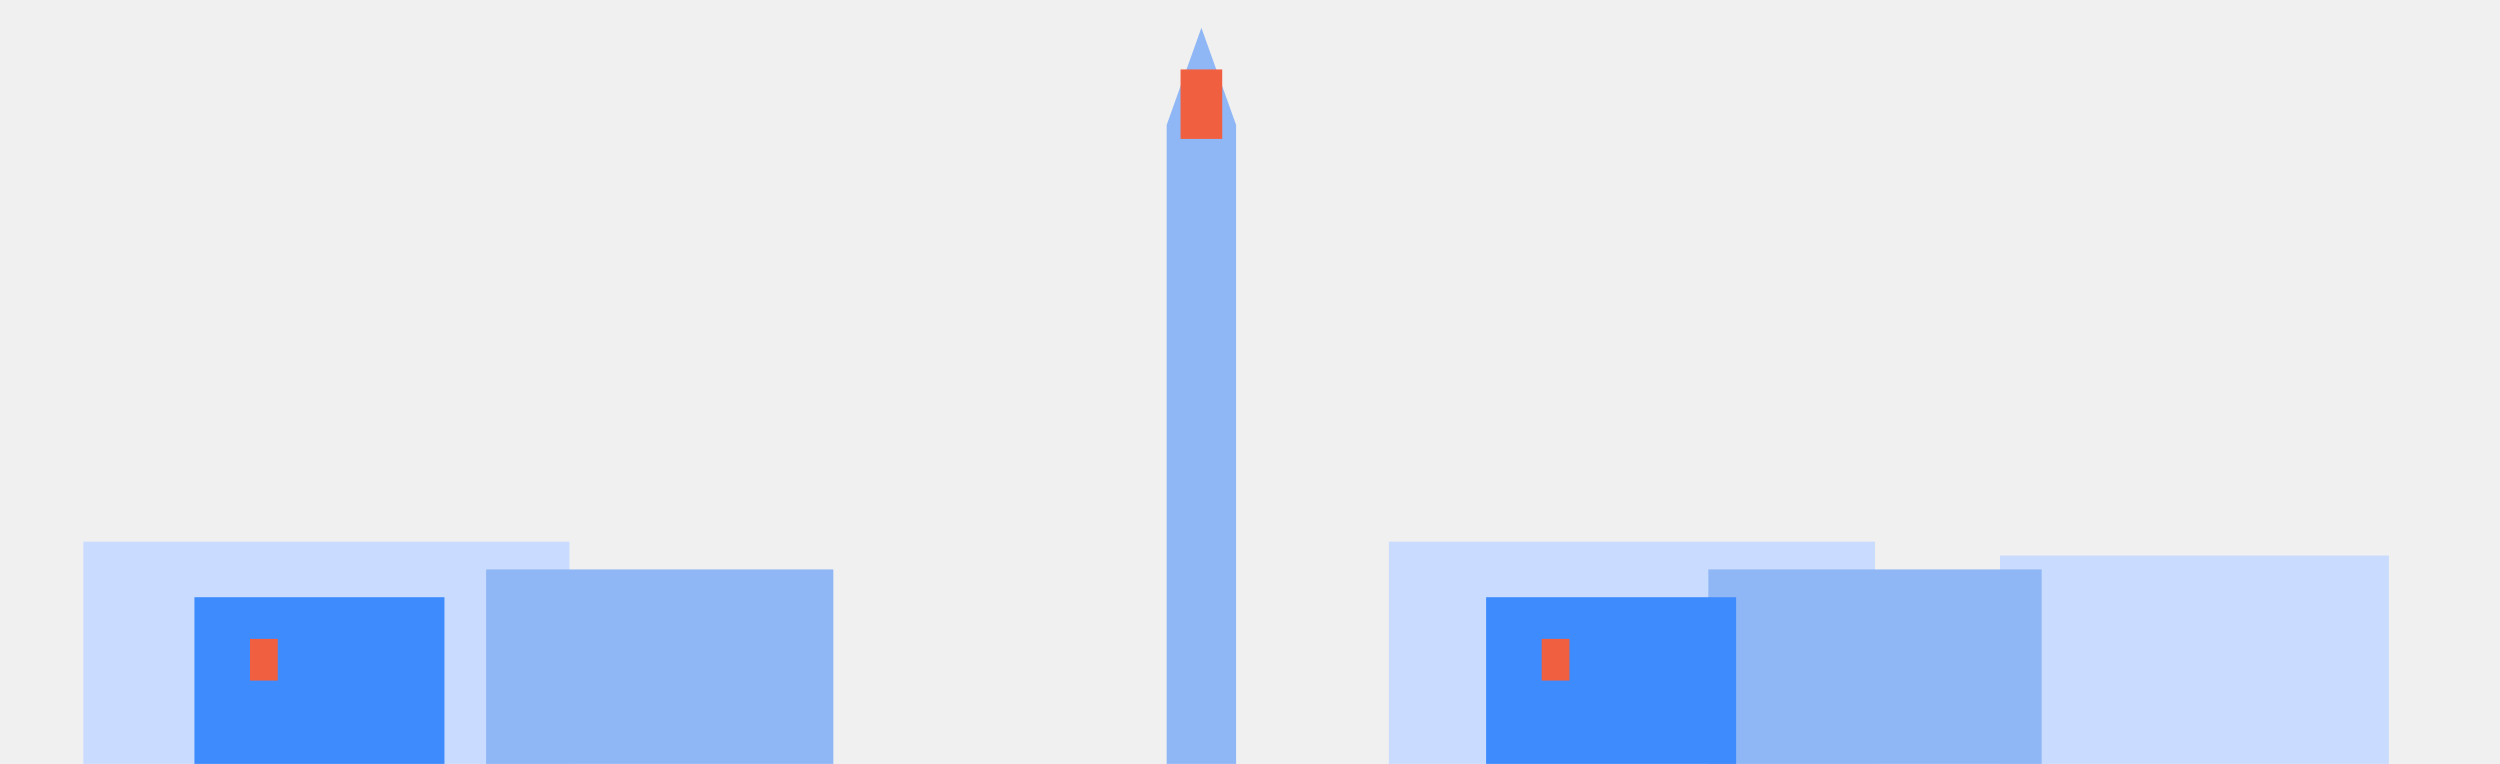
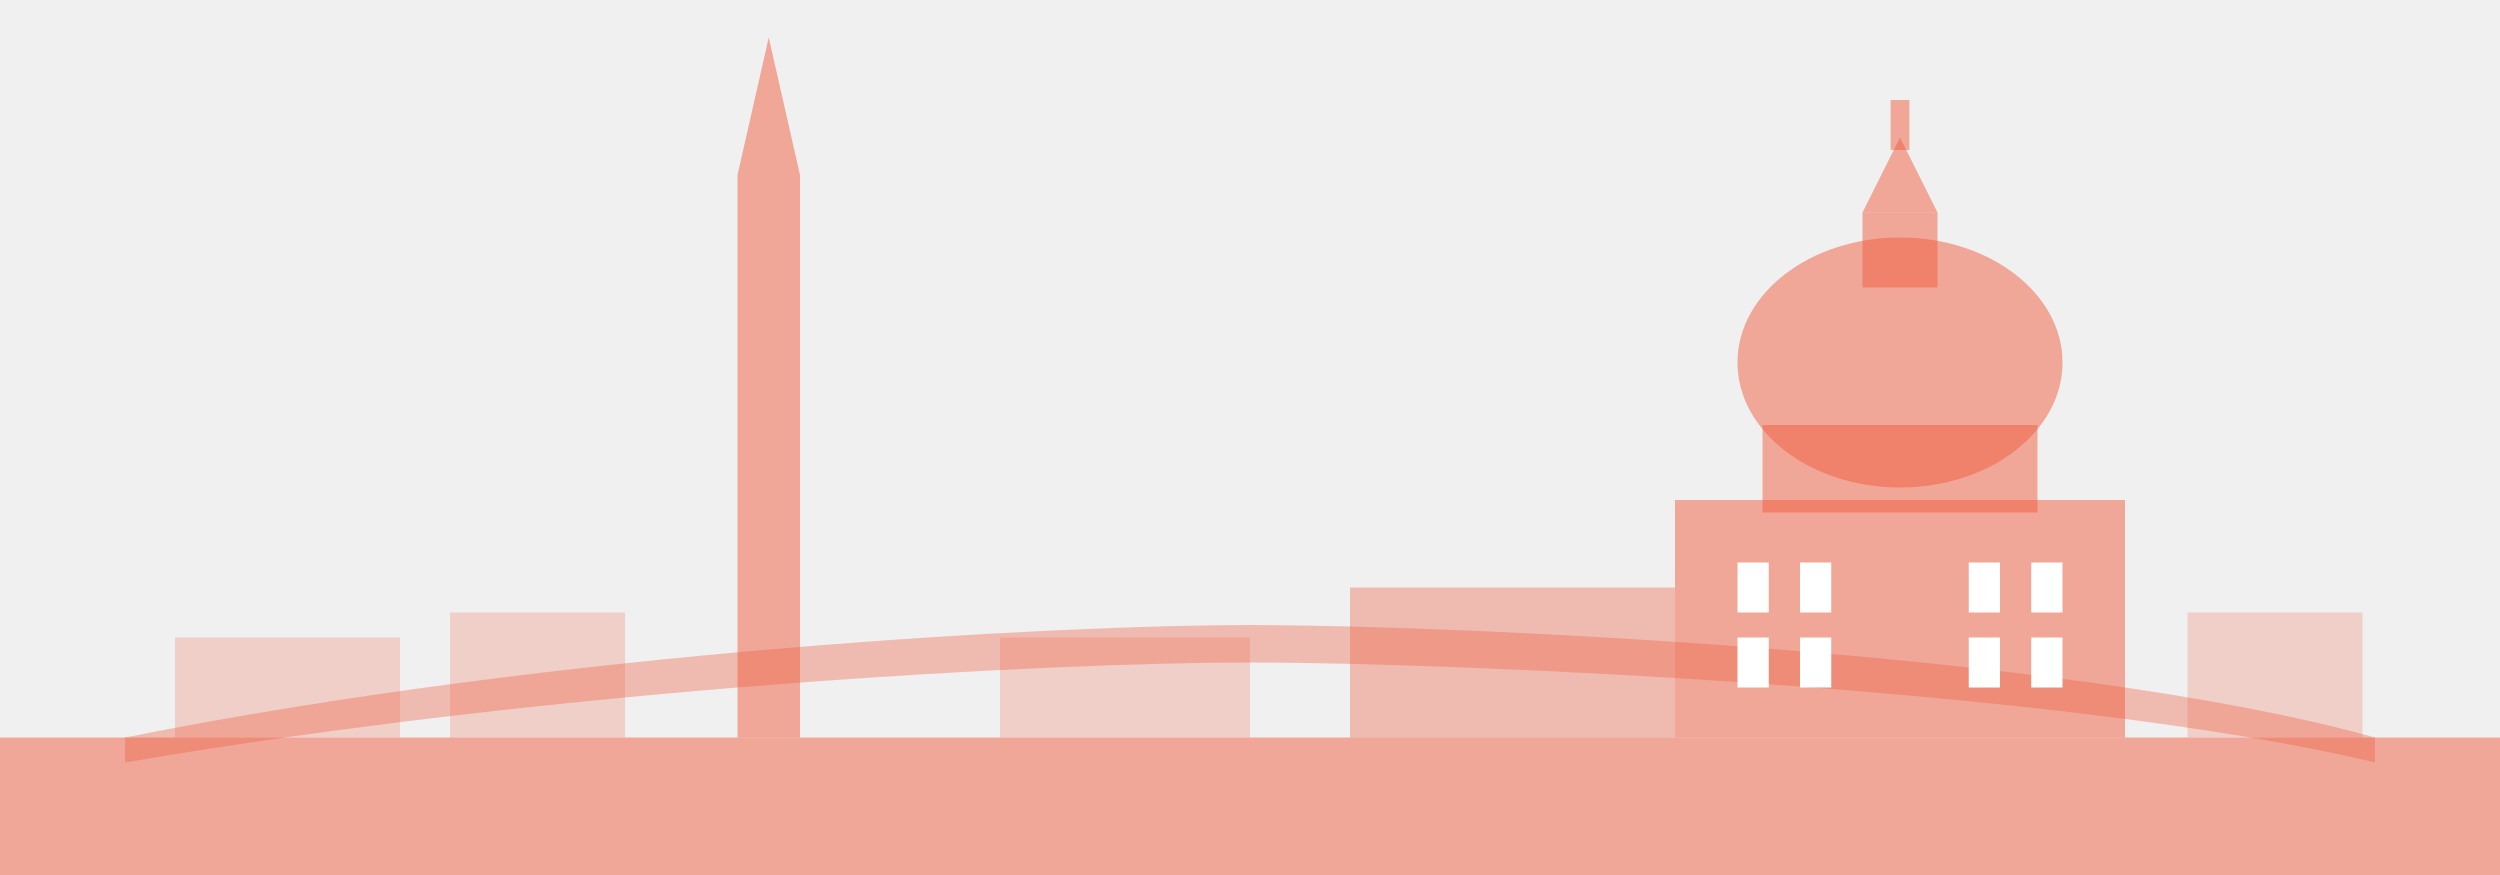
- <svg xmlns="http://www.w3.org/2000/svg" viewBox="0 0 360 110" aria-hidden="true" focusable="false" preserveAspectRatio="xMidYMax meet">
-   <g fill="#c9dcff">
-     <rect x="12" y="78" width="70" height="32" />
-     <rect x="200" y="78" width="70" height="32" />
-     <rect x="288" y="80" width="56" height="30" />
+ <svg xmlns="http://www.w3.org/2000/svg" viewBox="0 0 400 140" aria-hidden="true" focusable="false" preserveAspectRatio="xMidYMax meet">
+   <g fill="#f05f40" fill-opacity="0.22">
+     <rect x="28" y="102" width="36" height="16" />
+     <rect x="72" y="98" width="28" height="20" />
+     <rect x="160" y="102" width="40" height="16" />
+     <rect x="350" y="98" width="28" height="20" />
  </g>
-   <g fill="#8fb6f5">
-     <rect x="70" y="82" width="50" height="28" />
-     <rect x="168" y="18" width="10" height="92" />
-     <polygon points="173,4 178,18 168,18" />
-     <rect x="246" y="82" width="48" height="28" />
+   <g fill="#f05f40" fill-opacity="0.36">
+     <rect x="216" y="94" width="52" height="24" />
+     <path d="M20 118c70-14 150-18 180-18s130 4 180 18v4c-50-12-148-16-180-16s-110 4-180 16v-4z" />
  </g>
-   <g fill="#3d8bfd">
-     <rect x="28" y="86" width="36" height="24" />
-     <rect x="214" y="86" width="36" height="24" />
-     <rect x="170" y="10" width="6" height="10" fill="#f05f40" />
-     <rect x="36" y="92" width="4" height="6" fill="#f05f40" />
-     <rect x="222" y="92" width="4" height="6" fill="#f05f40" />
+   <g fill="#f05f40" fill-opacity="0.5">
+     <path d="M0 118h400v22H0z" />
+     <rect x="118" y="28" width="10" height="90" />
+     <polygon points="118,28 123,6 128,28" />
+     <rect x="268" y="80" width="72" height="38" />
+     <rect x="282" y="68" width="44" height="14" />
+     <ellipse cx="304" cy="58" rx="26" ry="20" />
+     <rect x="298" y="34" width="12" height="12" />
+     <polygon points="298,34 304,22 310,34" />
+     <rect x="302.5" y="16" width="3" height="8" />
+     <rect x="278" y="90" width="5" height="8" fill="#fff" fill-opacity="1" />
+     <rect x="288" y="90" width="5" height="8" fill="#fff" fill-opacity="1" />
+     <rect x="315" y="90" width="5" height="8" fill="#fff" fill-opacity="1" />
+     <rect x="325" y="90" width="5" height="8" fill="#fff" fill-opacity="1" />
+     <rect x="278" y="102" width="5" height="8" fill="#fff" fill-opacity="1" />
+     <rect x="288" y="102" width="5" height="8" fill="#fff" fill-opacity="1" />
+     <rect x="315" y="102" width="5" height="8" fill="#fff" fill-opacity="1" />
+     <rect x="325" y="102" width="5" height="8" fill="#fff" fill-opacity="1" />
  </g>
</svg>
